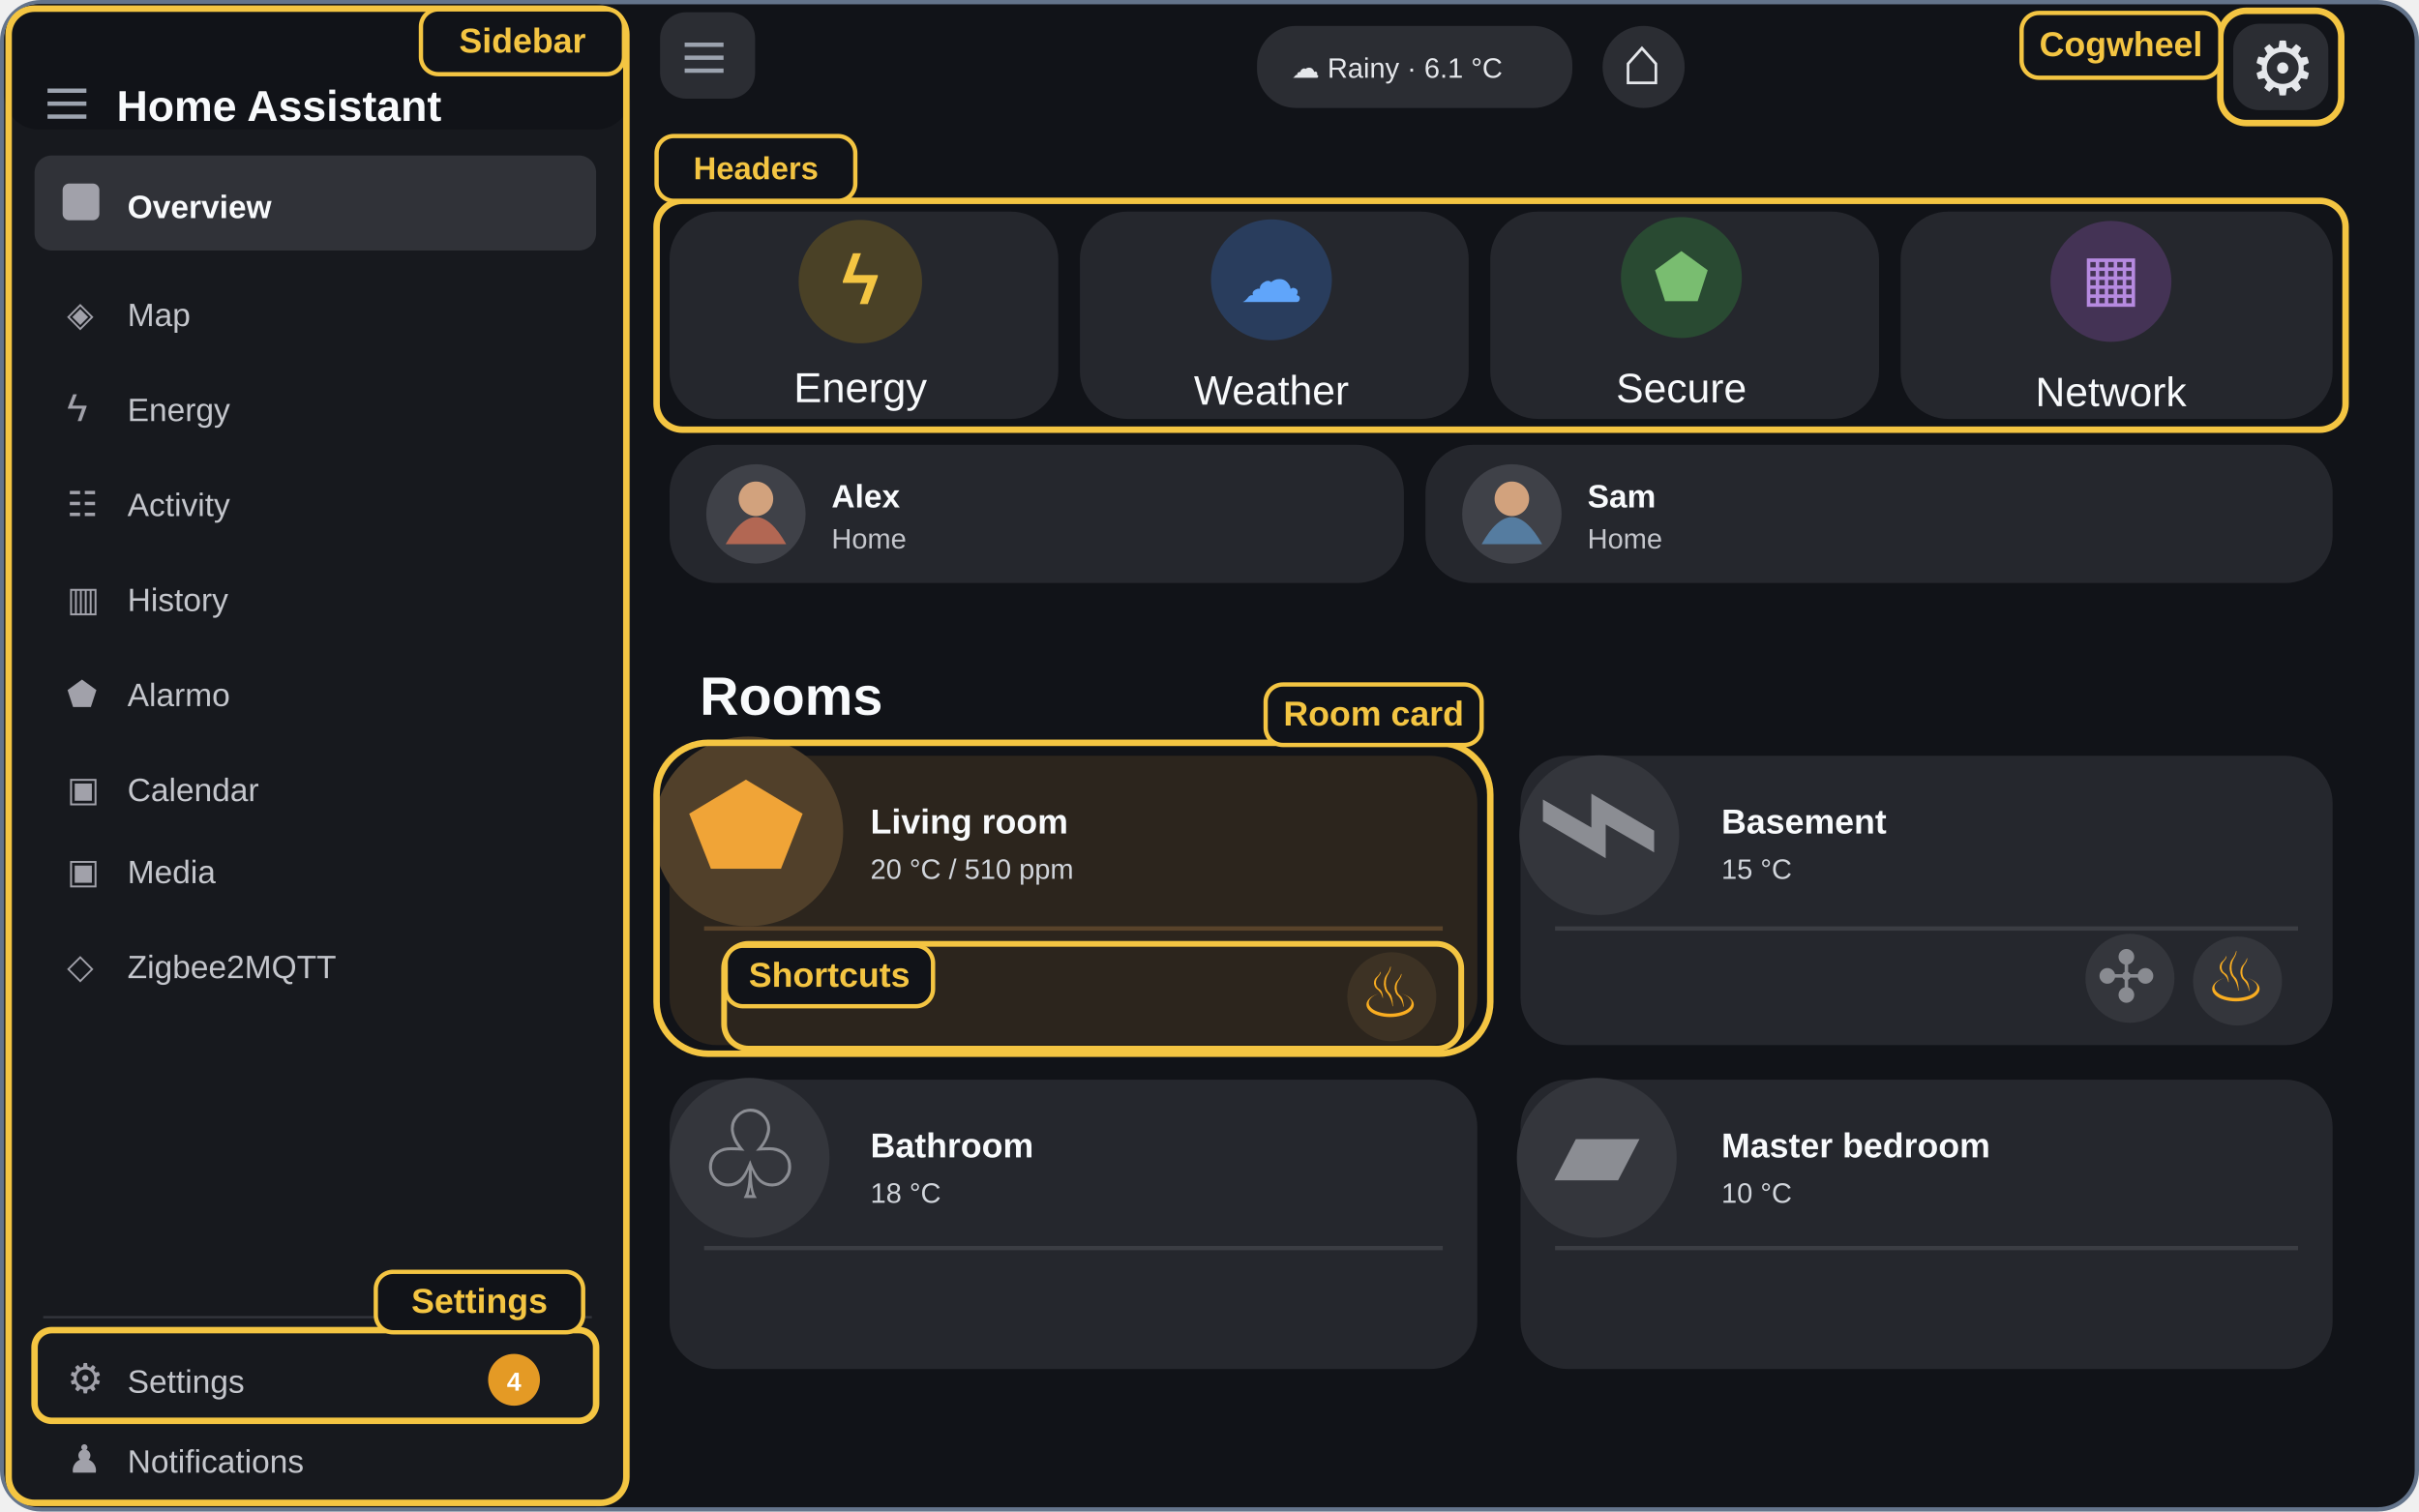
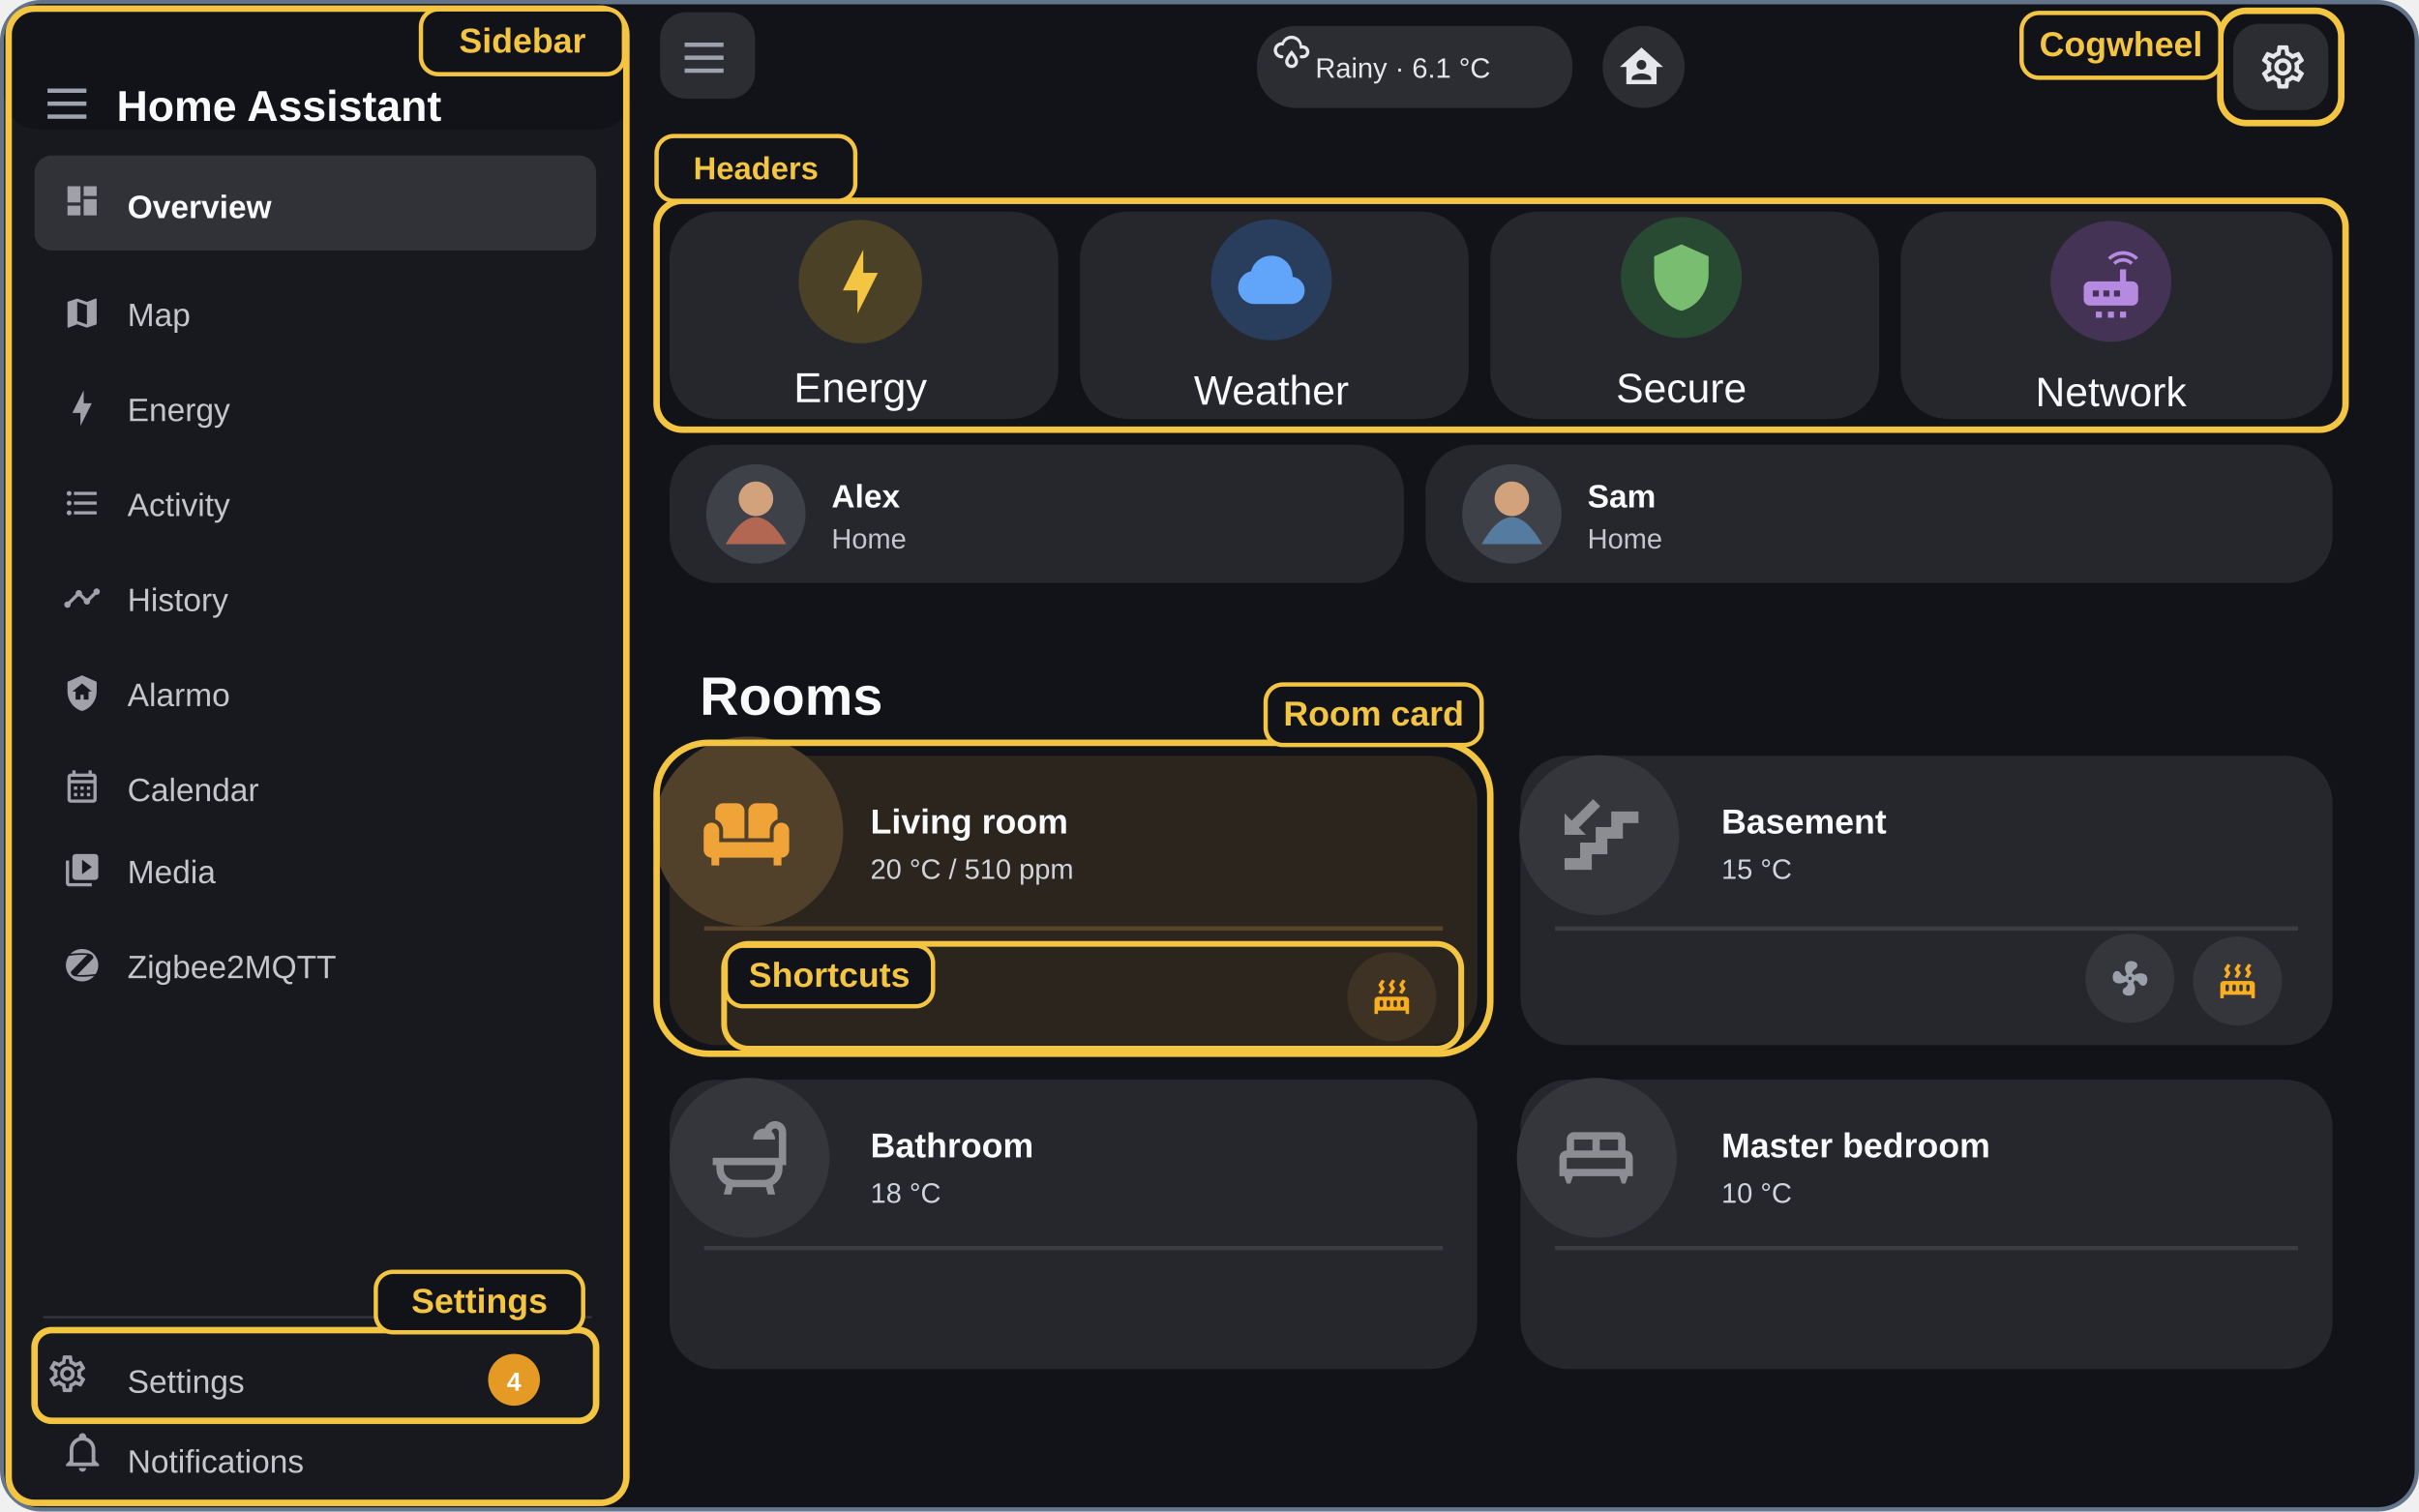
<svg xmlns="http://www.w3.org/2000/svg" width="1120" height="700" viewBox="0 0 1120 700" role="img" aria-labelledby="title description" version="1.1" id="svg75">
  <defs id="defs75" />
  <rect x="1" y="1" width="1118" height="698" rx="18" fill="#111318" stroke="#64748b" stroke-width="2" id="rect1" />
  <rect x="2" y="2" width="290" height="696" rx="16" fill="#17191e" id="rect2" />
  <rect x="2" y="2" width="290" height="58" rx="16" fill="#111318" id="rect3" />
  <path d="M 22,42 H 40 M 22,48 H 40 M 22,54 H 40" stroke="#9ca3af" stroke-width="2" id="path3" />
  <text x="54" y="56" fill="#f8fafc" font-family="Arial, sans-serif" font-size="20px" font-weight="700" id="text3">Home Assistant</text>
  <rect x="16" y="72" width="260" height="44" rx="8" fill="#303238" id="rect4" />
-   <rect x="29" y="85" width="17" height="17" rx="3" fill="#a1a1aa" id="rect5" />
+   <path d="M13,3V9H21V3M13,21H21V11H13M3,21H11V15H3M3,13H11V3H3V13Z" transform="translate(29 84) scale(0.75)" fill="#a1a1aa" id="mdi-view-dashboard" />
  <text x="59" y="101" fill="#f8fafc" font-family="Arial, sans-serif" font-size="15" font-weight="700" id="text5">Overview</text>
-   <text x="31" y="151" fill="#a1a1aa" font-family="Arial, sans-serif" font-size="16" id="text6">◈</text>
+   <path d="M15,19L9,16.89V5L15,7.11M20.5,3C20.44,3 20.39,3 20.34,3L15,5.1L9,3L3.36,4.9C3.15,4.97 3,5.15 3,5.38V20.5A0.5,0.5 0 0,0 3.5,21C3.55,21 3.61,21 3.66,20.97L9,18.9L15,21L20.64,19.1C20.85,19 21,18.85 21,18.62V3.5A0.5,0.5 0 0,0 20.5,3Z" transform="translate(29 136) scale(0.75)" fill="#a1a1aa" id="mdi-map" />
  <text x="59" y="151" fill="#c4c6cc" font-family="Arial, sans-serif" font-size="15" id="text7">Map</text>
-   <text x="31" y="195" fill="#a1a1aa" font-family="Arial, sans-serif" font-size="18" id="text8">ϟ</text>
+   <path d="M11 15H6L13 1V9H18L11 23V15Z" transform="translate(29 180) scale(0.75)" fill="#a1a1aa" id="mdi-lightning-bolt" />
  <text x="59" y="195" fill="#c4c6cc" font-family="Arial, sans-serif" font-size="15" id="text9">Energy</text>
-   <text x="31" y="239" fill="#a1a1aa" font-family="Arial, sans-serif" font-size="16" id="text10">☷</text>
+   <path d="M7,5H21V7H7V5M7,13V11H21V13H7M4,4.5A1.5,1.5 0 0,1 5.5,6A1.5,1.5 0 0,1 4,7.5A1.5,1.5 0 0,1 2.5,6A1.5,1.5 0 0,1 4,4.5M4,10.5A1.5,1.5 0 0,1 5.5,12A1.5,1.5 0 0,1 4,13.5A1.5,1.5 0 0,1 2.5,12A1.5,1.5 0 0,1 4,10.5M7,19V17H21V19H7M4,16.5A1.5,1.5 0 0,1 5.5,18A1.5,1.5 0 0,1 4,19.5A1.5,1.5 0 0,1 2.5,18A1.5,1.5 0 0,1 4,16.5Z" transform="translate(29 224) scale(0.75)" fill="#a1a1aa" id="mdi-format-list-bulleted" />
  <text x="59" y="239" fill="#c4c6cc" font-family="Arial, sans-serif" font-size="15" id="text11">Activity</text>
-   <text x="31" y="283" fill="#a1a1aa" font-family="Arial, sans-serif" font-size="16" id="text12">▥</text>
+   <path d="M3,14L3.5,14.07L8.07,9.5C7.89,8.85 8.06,8.11 8.59,7.59C9.37,6.8 10.63,6.8 11.41,7.59C11.94,8.11 12.11,8.85 11.93,9.5L14.5,12.07L15,12C15.18,12 15.35,12 15.5,12.07L19.07,8.5C19,8.35 19,8.18 19,8A2,2 0 0,1 21,6A2,2 0 0,1 23,8A2,2 0 0,1 21,10C20.82,10 20.65,10 20.5,9.93L16.93,13.5C17,13.65 17,13.82 17,14A2,2 0 0,1 15,16A2,2 0 0,1 13,14L13.07,13.5L10.5,10.93C10.18,11 9.82,11 9.5,10.93L4.93,15.5L5,16A2,2 0 0,1 3,18A2,2 0 0,1 1,16A2,2 0 0,1 3,14Z" transform="translate(29 268) scale(0.75)" fill="#a1a1aa" id="mdi-chart-timeline-variant" />
  <text x="59" y="283" fill="#c4c6cc" font-family="Arial, sans-serif" font-size="15" id="text13">History</text>
-   <text x="31" y="327" fill="#a1a1aa" font-family="Arial, sans-serif" font-size="16" id="text14">⬟</text>
+   <path d="M11,13H13V16H16V11H18L12,6L6,11H8V16H11V13M12,1L21,5V11C21,16.55 17.16,21.74 12,23C6.84,21.74 3,16.55 3,11V5L12,1Z" transform="translate(29 312) scale(0.75)" fill="#a1a1aa" id="mdi-shield-home" />
  <text x="59" y="327" fill="#c4c6cc" font-family="Arial, sans-serif" font-size="15" id="text15">Alarmo</text>
-   <text x="31" y="371" fill="#a1a1aa" font-family="Arial, sans-serif" font-size="16" id="text16">▣</text>
+   <path d="M7 11H9V13H7V11M21 5V19C21 20.11 20.11 21 19 21H5C3.89 21 3 20.1 3 19V5C3 3.9 3.9 3 5 3H6V1H8V3H16V1H18V3H19C20.11 3 21 3.9 21 5M5 7H19V5H5V7M19 19V9H5V19H19M15 13V11H17V13H15M11 13V11H13V13H11M7 15H9V17H7V15M15 17V15H17V17H15M11 17V15H13V17H11Z" transform="translate(29 356) scale(0.75)" fill="#a1a1aa" id="mdi-calendar-month-outline" />
  <text x="59" y="371" fill="#c4c6cc" font-family="Arial, sans-serif" font-size="15" id="text17">Calendar</text>
-   <text x="31" y="409" fill="#a1a1aa" font-family="Arial, sans-serif" font-size="16px" id="text20">▣</text>
+   <path d="M4,6H2V20A2,2 0 0,0 4,22H18V20H4V6M20,2H8A2,2 0 0,0 6,4V16A2,2 0 0,0 8,18H20A2,2 0 0,0 22,16V4A2,2 0 0,0 20,2M12,14.5V5.5L18,10L12,14.5Z" transform="translate(29 394) scale(0.75)" fill="#a1a1aa" id="mdi-play-box-multiple" />
  <text x="59" y="409" fill="#c4c6cc" font-family="Arial, sans-serif" font-size="15px" id="text21">Media</text>
-   <text x="31" y="453" fill="#a1a1aa" font-family="Arial, sans-serif" font-size="16px" id="text22">◇</text>
+   <path d="M4.06,6.15C3.97,6.17 3.88,6.22 3.8,6.28C2.66,7.9 2,9.87 2,12A10,10 0 0,0 12,22C15,22 17.68,20.68 19.5,18.6L17,18.85C14.25,19.15 11.45,19.19 8.66,18.96C7.95,18.94 7.24,18.76 6.59,18.45C5.73,18.06 5.15,17.23 5.07,16.29C5.06,16.13 5.12,16 5.23,15.87L7.42,13.6L15.03,5.7V5.6H10.84C8.57,5.64 6.31,5.82 4.06,6.15M20.17,17.5C20.26,17.47 20.35,17.44 20.43,17.39C21.42,15.83 22,14 22,12A10,10 0 0,0 12,2C9.22,2 6.7,3.13 4.89,4.97H5.17C8.28,4.57 11.43,4.47 14.56,4.65C15.5,4.64 16.45,4.82 17.33,5.17C18.25,5.53 18.89,6.38 19,7.37C19,7.53 18.93,7.7 18.82,7.82L9.71,17.19L9,17.95V18.06H13.14C15.5,18 17.84,17.81 20.17,17.5Z" transform="translate(29 438) scale(0.75)" fill="#a1a1aa" id="mdi-zigbee" />
  <text x="59" y="453" fill="#c4c6cc" font-family="Arial, sans-serif" font-size="15px" id="text23">Zigbee2MQTT</text>
  <line x1="20" y1="610" x2="274" y2="610" stroke="#34363d" id="line23" />
-   <text x="31" y="645" fill="#a1a1aa" font-family="Arial, sans-serif" font-size="19" id="text24">⚙</text>
+   <path d="M12,8A4,4 0 0,1 16,12A4,4 0 0,1 12,16A4,4 0 0,1 8,12A4,4 0 0,1 12,8M12,10A2,2 0 0,0 10,12A2,2 0 0,0 12,14A2,2 0 0,0 14,12A2,2 0 0,0 12,10M10,22C9.75,22 9.54,21.82 9.5,21.58L9.13,18.93C8.5,18.68 7.96,18.34 7.44,17.94L4.95,18.95C4.73,19.03 4.46,18.95 4.34,18.73L2.34,15.27C2.21,15.05 2.27,14.78 2.46,14.63L4.57,12.97L4.5,12L4.57,11L2.46,9.37C2.27,9.22 2.21,8.95 2.34,8.73L4.34,5.27C4.46,5.05 4.73,4.96 4.95,5.05L7.44,6.05C7.96,5.66 8.5,5.32 9.13,5.07L9.5,2.42C9.54,2.18 9.75,2 10,2H14C14.25,2 14.46,2.18 14.5,2.42L14.87,5.07C15.5,5.32 16.04,5.66 16.56,6.05L19.05,5.05C19.27,4.96 19.54,5.05 19.66,5.27L21.66,8.73C21.79,8.95 21.73,9.22 21.54,9.37L19.43,11L19.5,12L19.43,13L21.54,14.63C21.73,14.78 21.79,15.05 21.66,15.27L19.66,18.73C19.54,18.95 19.27,19.04 19.05,18.95L16.56,17.95C16.04,18.34 15.5,18.68 14.87,18.93L14.5,21.58C14.46,21.82 14.25,22 14,22H10M11.25,4L10.88,6.61C9.68,6.86 8.62,7.5 7.85,8.39L5.44,7.35L4.69,8.65L6.8,10.2C6.4,11.37 6.4,12.64 6.8,13.8L4.68,15.36L5.43,16.66L7.86,15.62C8.63,16.5 9.68,17.14 10.87,17.38L11.24,20H12.76L13.13,17.39C14.32,17.14 15.37,16.5 16.14,15.62L18.57,16.66L19.32,15.36L17.2,13.81C17.6,12.64 17.6,11.37 17.2,10.2L19.31,8.65L18.56,7.35L16.15,8.39C15.38,7.5 14.32,6.86 13.12,6.62L12.75,4H11.25Z" transform="translate(21 626) scale(0.85)" fill="#a1a1aa" id="mdi-cog-outline" />
  <text x="59" y="645" fill="#c4c6cc" font-family="Arial, sans-serif" font-size="15" id="text25">Settings</text>
  <circle cx="238" cy="639" r="12" fill="#e49a25" id="circle25" />
  <text x="238" y="644" text-anchor="middle" fill="#ffffff" font-family="Arial, sans-serif" font-size="12" font-weight="700" id="text26">4</text>
-   <text x="31" y="682" fill="#a1a1aa" font-family="Arial, sans-serif" font-size="18" id="text27">♟</text>
+   <path d="M10 21H14C14 22.1 13.1 23 12 23S10 22.1 10 21M21 19V20H3V19L5 17V11C5 7.9 7 5.2 10 4.3V4C10 2.9 10.9 2 12 2S14 2.9 14 4V4.3C17 5.2 19 7.9 19 11V17L21 19M17 11C17 8.2 14.8 6 12 6S7 8.2 7 11V18H17V11Z" transform="translate(28 662) scale(0.85)" fill="#a1a1aa" id="mdi-bell-outline" />
  <text x="59" y="682" fill="#c4c6cc" font-family="Arial, sans-serif" font-size="15" id="text28">Notifications</text>
  <rect x="582" y="12" width="146" height="38" rx="18" fill="#2b2d33" id="rect28" />
-   <text x="598" y="36" fill="#e5e7eb" font-family="Arial, sans-serif" font-size="13px" id="text29">☁ Rainy · 6.1 °C</text>
+   <path d="M6,14.03A1,1 0 0,1 7,15.03C7,15.58 6.55,16.03 6,16.03C3.24,16.03 1,13.79 1,11.03C1,8.27 3.24,6.03 6,6.03C7,3.68 9.3,2.03 12,2.03C15.43,2.03 18.24,4.69 18.5,8.06L19,8.03A4,4 0 0,1 23,12.03C23,14.23 21.21,16.03 19,16.03H18C17.45,16.03 17,15.58 17,15.03C17,14.47 17.45,14.03 18,14.03H19A2,2 0 0,0 21,12.03A2,2 0 0,0 19,10.03H17V9.03C17,6.27 14.76,4.03 12,4.03C9.5,4.03 7.45,5.84 7.06,8.21C6.73,8.09 6.37,8.03 6,8.03A3,3 0 0,0 3,11.03A3,3 0 0,0 6,14.03M12,14.15C12.18,14.39 12.37,14.66 12.56,14.94C13,15.56 14,17.03 14,18C14,19.11 13.1,20 12,20A2,2 0 0,1 10,18C10,17.03 11,15.56 11.44,14.94C11.63,14.66 11.82,14.4 12,14.15M12,11.03L11.5,11.59C11.5,11.59 10.65,12.55 9.79,13.81C8.93,15.06 8,16.56 8,18A4,4 0 0,0 12,22A4,4 0 0,0 16,18C16,16.56 15.07,15.06 14.21,13.81C13.35,12.55 12.5,11.59 12.5,11.59" transform="translate(589 15) scale(0.75)" fill="#e5e7eb" id="mdi-weather-rainy" />
+   <text x="609" y="36" fill="#e5e7eb" font-family="Arial, sans-serif" font-size="13px" id="text29">Rainy · 6.1 °C</text>
  <circle cx="761" cy="31" r="19" fill="#2b2d33" id="circle29" />
-   <text x="760.234" y="39" text-anchor="middle" fill="#e5e7eb" font-family="Arial, sans-serif" font-size="31.351px" id="text30" style="stroke-width:1.844">⌂</text>
+   <path d="M12,3L2,12H5V20H19V12H22L12,3M12,8.75A2.25,2.25 0 0,1 14.25,11A2.25,2.25 0 0,1 12,13.25A2.25,2.25 0 0,1 9.75,11A2.25,2.25 0 0,1 12,8.75M12,15C13.5,15 16.5,15.75 16.5,17.25V18H7.5V17.25C7.5,15.75 10.5,15 12,15Z" transform="translate(748 19)" fill="#e5e7eb" id="mdi-home-account" />
  <rect x="1034" y="11" width="44" height="40" rx="12" fill="#2b2d33" id="rect31" />
  <rect x="305.613" y="5.688" width="44" height="40" rx="12" fill="#2b2d33" id="rect31-7" />
-   <text x="1056.902" y="43.648" text-anchor="middle" fill="#e5e7eb" font-family="Arial, sans-serif" font-size="34.279px" id="text32" style="stroke-width:1.632">⚙</text>
+   <path d="M12,8A4,4 0 0,1 16,12A4,4 0 0,1 12,16A4,4 0 0,1 8,12A4,4 0 0,1 12,8M12,10A2,2 0 0,0 10,12A2,2 0 0,0 12,14A2,2 0 0,0 14,12A2,2 0 0,0 12,10M10,22C9.75,22 9.54,21.82 9.5,21.58L9.13,18.93C8.5,18.68 7.96,18.34 7.44,17.94L4.95,18.95C4.73,19.03 4.46,18.95 4.34,18.73L2.34,15.27C2.21,15.05 2.27,14.78 2.46,14.63L4.57,12.97L4.5,12L4.57,11L2.46,9.37C2.27,9.22 2.21,8.95 2.34,8.73L4.34,5.27C4.46,5.05 4.73,4.96 4.95,5.05L7.44,6.05C7.96,5.66 8.5,5.32 9.13,5.07L9.5,2.42C9.54,2.18 9.75,2 10,2H14C14.25,2 14.46,2.18 14.5,2.42L14.87,5.07C15.5,5.32 16.04,5.66 16.56,6.05L19.05,5.05C19.27,4.96 19.54,5.05 19.66,5.27L21.66,8.73C21.79,8.95 21.73,9.22 21.54,9.37L19.43,11L19.5,12L19.43,13L21.54,14.63C21.73,14.78 21.79,15.05 21.66,15.27L19.66,18.73C19.54,18.95 19.27,19.04 19.05,18.95L16.56,17.95C16.04,18.34 15.5,18.68 14.87,18.93L14.5,21.58C14.46,21.82 14.25,22 14,22H10M11.25,4L10.88,6.61C9.68,6.86 8.62,7.5 7.85,8.39L5.44,7.35L4.69,8.65L6.8,10.2C6.4,11.37 6.4,12.64 6.8,13.8L4.68,15.36L5.43,16.66L7.86,15.62C8.63,16.5 9.68,17.14 10.87,17.38L11.24,20H12.76L13.13,17.39C14.32,17.14 15.37,16.5 16.14,15.62L18.57,16.66L19.32,15.36L17.2,13.81C17.6,12.64 17.6,11.37 17.2,10.2L19.31,8.65L18.56,7.35L16.15,8.39C15.38,7.5 14.32,6.86 13.12,6.62L12.75,4H11.25Z" transform="translate(1045 19)" fill="#e5e7eb" id="mdi-cog-outline-header" />
  <rect x="310" y="98" width="180" height="96" rx="22" fill="#25272d" id="rect32" />
  <circle cx="398.35" cy="130.428" r="28.566" fill="#4a4126" id="circle32" style="stroke-width:1.298" />
-   <text x="398.35" y="140.816" text-anchor="middle" fill="#f4c542" font-family="Arial, sans-serif" font-size="32.461px" font-weight="700" id="text33" style="stroke-width:1.298">ϟ</text>
+   <path d="M11 15H6L13 1V9H18L11 23V15Z" transform="translate(382.1503 114.2282) scale(1.35)" fill="#f4c542" id="path33" />
  <text x="398.35" y="186.261" text-anchor="middle" fill="#f8fafc" font-family="Arial, sans-serif" font-size="19.477px" id="text34" style="stroke-width:1.298">Energy</text>
  <rect x="500" y="98" width="180" height="96" rx="22" fill="#25272d" id="rect34" />
  <circle cx="588.67" cy="129.604" r="27.987" fill="#293d5d" id="circle34" style="stroke-width:1.272" />
-   <text x="588.67" y="139.781" text-anchor="middle" fill="#60a5fa" font-family="Arial, sans-serif" font-size="29.259px" id="text35" style="stroke-width:1.272">☁</text>
+   <path d="M6.5 20Q4.22 20 2.61 18.43 1 16.85 1 14.58 1 12.63 2.17 11.1 3.35 9.57 5.25 9.15 5.88 6.85 7.75 5.43 9.63 4 12 4 14.93 4 16.96 6.04 19 8.07 19 11 20.73 11.2 21.86 12.5 23 13.78 23 15.5 23 17.38 21.69 18.69 20.38 20 18.5 20Z" transform="translate(571.8702 112.8044) scale(1.4)" fill="#60a5fa" id="path35" />
  <text x="588.67" y="187.394" text-anchor="middle" fill="#f8fafc" font-family="Arial, sans-serif" font-size="19.082px" id="text36" style="stroke-width:1.272">Weather</text>
  <rect x="690" y="98" width="180" height="96" rx="22" fill="#25272d" id="rect36" />
  <circle cx="778.478" cy="128.539" r="27.984" fill="#294a32" id="circle36" style="stroke-width:1.272" />
-   <text x="778.478" y="138.715" text-anchor="middle" fill="#79bd70" font-family="Arial, sans-serif" font-size="29.256px" id="text37" style="stroke-width:1.272">⬟</text>
+   <path d="M12,1L3,5V11C3,16.55 6.84,21.74 12,23C17.16,21.74 21,16.55 21,11V5L12,1Z" transform="translate(761.678 111.7394) scale(1.4)" fill="#79bd70" id="path37" />
  <text x="778.478" y="186.323" text-anchor="middle" fill="#f8fafc" font-family="Arial, sans-serif" font-size="19.08px" id="text38" style="stroke-width:1.272">Secure</text>
  <rect x="880" y="98" width="200" height="96" rx="22" fill="#25272d" id="rect38" />
  <circle cx="977.372" cy="130.312" r="27.987" fill="#443355" id="circle38" style="stroke-width:1.272" />
-   <text x="977.372" y="138.489" text-anchor="middle" fill="#b68ae0" font-family="Arial, sans-serif" font-size="29.259px" id="text39" style="stroke-width:1.272">▦</text>
+   <path d="M20.2,4.9C19,3.8 17.5,3.2 16,3.2C14.5,3.2 13,3.8 11.8,4.9L11,4.1C12.4,2.7 14.2,2 16,2C17.8,2 19.6,2.7 21,4.1L20.2,4.9M19.3,5.7L18.5,6.5C17.8,5.8 16.9,5.5 16,5.5C15.1,5.5 14.2,5.8 13.5,6.5L12.7,5.7C13.6,4.8 14.8,4.3 16,4.3C17.2,4.3 18.4,4.8 19.3,5.7M19,12A2,2 0 0,1 21,14V18A2,2 0 0,1 19,20H5A2,2 0 0,1 3,18V14A2,2 0 0,1 5,12H15V8H17V12H19M8,17V15H6V17H8M11.5,17V15H9.5V17H11.5M15,17V15H13V17H15M7,22H9V24H7V22M11,22H13V24H11V22M15,22H17V24H15V22Z" transform="translate(960.572 113.5123) scale(1.4)" fill="#b68ae0" id="path39" />
  <text x="977.372" y="188.102" text-anchor="middle" fill="#f8fafc" font-family="Arial, sans-serif" font-size="19.082px" id="text40" style="stroke-width:1.272">Network</text>
  <rect x="310" y="206" width="340" height="64" rx="22" fill="#25272d" id="rect40" />
  <circle cx="350" cy="238" r="23" fill="#3f4148" id="circle40" />
  <circle cx="350" cy="231" r="8" fill="#d2a27d" id="circle41" />
  <path d="m 336,252 c 9.333,-16.667 18.667,-16.667 28,0" fill="#b26753" id="path41" />
  <text x="385" y="235" fill="#f8fafc" font-family="Arial, sans-serif" font-size="15px" font-weight="700" id="text41">Alex</text>
  <text x="385" y="254" fill="#c4c6cc" font-family="Arial, sans-serif" font-size="13px" id="text42">Home</text>
  <rect x="660" y="206" width="420" height="64" rx="22" fill="#25272d" id="rect42" />
  <circle cx="700" cy="238" r="23" fill="#3f4148" id="circle42" />
  <circle cx="700" cy="231" r="8" fill="#d2a27d" id="circle43" />
  <path d="m 686,252 c 9.333,-16.667 18.667,-16.667 28,0" fill="#557ca0" id="path43" />
  <text x="735" y="235" fill="#f8fafc" font-family="Arial, sans-serif" font-size="15px" font-weight="700" id="text43">Sam</text>
  <text x="735" y="254" fill="#c4c6cc" font-family="Arial, sans-serif" font-size="13px" id="text44">Home</text>
  <text x="324" y="331" fill="#f8fafc" font-family="Arial, sans-serif" font-size="25px" font-weight="700" id="text45">Rooms</text>
  <rect x="310" y="350" width="374" height="134" rx="22" fill="#2c251d" id="rect45" />
  <circle cx="346.458" cy="385.035" r="43.925" fill="#51402a" id="circle45" style="stroke-width:1.187" />
-   <text x="313.804" y="441.264" text-anchor="middle" fill="#f0a437" font-family="Arial, sans-serif" font-size="57.202px" id="text46" transform="scale(1.100572,0.9086182)" style="stroke-width:1.505">⬟</text>
+   <path d="M12.5 7C12.5 5.89 13.39 5 14.5 5H18C19.1 5 20 5.9 20 7V9.16C18.84 9.57 18 10.67 18 11.97V14H12.5V7M6 11.96V14H11.5V7C11.5 5.89 10.61 5 9.5 5H6C4.9 5 4 5.9 4 7V9.15C5.16 9.56 6 10.67 6 11.96M20.66 10.03C19.68 10.19 19 11.12 19 12.12V15H5V12C5 10.9 4.11 10 3 10S1 10.9 1 12V17C1 18.1 1.9 19 3 19V21H5V19H19V21H21V19C22.1 19 23 18.1 23 17V12C23 10.79 21.91 9.82 20.66 10.03Z" transform="translate(324 363) scale(1.8)" fill="#f0a437" id="mdi-sofa" />
  <text x="403" y="386" fill="#f8fafc" font-family="Arial, sans-serif" font-size="16px" font-weight="700" id="text47">Living room</text>
  <text x="403" y="407" fill="#d1d5db" font-family="Arial, sans-serif" font-size="13px" id="text48">20 °C / 510 ppm</text>
  <line x1="326" y1="430" x2="668" y2="430" stroke="#59432a" stroke-width="2" id="line48" />
  <circle cx="644.401" cy="461.599" r="20.6" fill="#3d3224" id="circle48" style="stroke-width:1.373" />
-   <text x="629.292" y="470.986" fill="#898b91" font-family="Arial, sans-serif" font-size="31.999px" id="text56-8" style="fill:#f9ad21;fill-opacity:1;stroke-width:1.6">♨</text>
+   <path d="M7.95,3L6.53,5.19L7.95,7.4L7.94,7.4L5.95,10.5L4.22,9.6L5.64,7.39L4.22,5.19L6.22,2.09L7.95,3M13.95,2.89L12.53,5.1L13.95,7.3L13.94,7.31L11.95,10.4L10.22,9.5L11.64,7.3L10.22,5.1L12.22,2L13.95,2.89M20,2.89L18.56,5.1L20,7.3V7.31L18,10.4L16.25,9.5L17.67,7.3L16.25,5.1L18.25,2L20,2.89M2,22V14A2,2 0 0,1 4,12H20A2,2 0 0,1 22,14V22H20V20H4V22H2M6,14A1,1 0 0,0 5,15V17A1,1 0 0,0 6,18A1,1 0 0,0 7,17V15A1,1 0 0,0 6,14M10,14A1,1 0 0,0 9,15V17A1,1 0 0,0 10,18A1,1 0 0,0 11,17V15A1,1 0 0,0 10,14M14,14A1,1 0 0,0 13,15V17A1,1 0 0,0 14,18A1,1 0 0,0 15,17V15A1,1 0 0,0 14,14M18,14A1,1 0 0,0 17,15V17A1,1 0 0,0 18,18A1,1 0 0,0 19,17V15A1,1 0 0,0 18,14Z" transform="translate(634.8 452) scale(0.8)" fill="#f9ad21" id="mdi-radiator-room" />
  <rect x="704" y="350" width="376" height="134" rx="22" fill="#25272d" id="rect48" />
  <circle cx="740.458" cy="386.767" r="37" fill="#34363c" id="circle49" />
-   <text x="740.458" y="414.705" text-anchor="middle" fill="#8b8d93" font-family="Arial, sans-serif" font-size="106.308px" id="text49" style="stroke-width:3.127">⌁</text>
+   <path d="M15 6H22V9H18V13H14V17H10V21H3V18H7V14H11V10H15V6M4.83 8.34L10.34 2.83L12.17 4.66L6.66 10.17L8.5 12H3V6.5L4.83 8.34Z" transform="translate(719 365) scale(1.8)" fill="#8b8d93" id="mdi-stairs-down" />
  <text x="797" y="386" fill="#f8fafc" font-family="Arial, sans-serif" font-size="16px" font-weight="700" id="text50">Basement</text>
  <text x="797" y="407" fill="#d1d5db" font-family="Arial, sans-serif" font-size="13px" id="text51">15 °C</text>
  <line x1="720" y1="430" x2="1064" y2="430" stroke="#3b3d43" stroke-width="2" id="line51" />
  <rect x="310" y="500" width="374" height="134" rx="22" fill="#25272d" id="rect52" />
  <circle cx="347.035" cy="536.19" r="37" fill="#34363c" id="circle52" />
-   <text x="347.286" y="554.805" text-anchor="middle" fill="#8b8d93" font-family="Arial, sans-serif" font-size="56.481px" id="text53" style="stroke-width:1.661">♧</text>
+   <path d="M21,14V15C21,16.91 19.93,18.57 18.35,19.41L19,22H17L16.5,20C16.33,20 16.17,20 16,20H8C7.83,20 7.67,20 7.5,20L7,22H5L5.65,19.41C4.07,18.57 3,16.91 3,15V14H2V12H20V5A1,1 0 0,0 19,4C18.5,4 18.12,4.34 18,4.79C18.63,5.33 19,6.13 19,7H13A3,3 0 0,1 16,4C16.06,4 16.11,4 16.17,4C16.58,2.84 17.69,2 19,2A3,3 0 0,1 22,5V14H21M19,14H5V15A3,3 0 0,0 8,18H16A3,3 0 0,0 19,15V14Z" transform="translate(326.6 515.8) scale(1.7)" fill="#8b8d93" id="mdi-shower" />
  <text x="403" y="536" fill="#f8fafc" font-family="Arial, sans-serif" font-size="16px" font-weight="700" id="text54">Bathroom</text>
  <text x="403" y="557" fill="#d1d5db" font-family="Arial, sans-serif" font-size="13px" id="text55">18 °C</text>
  <line x1="326" y1="578" x2="668" y2="578" stroke="#3b3d43" stroke-width="2" id="line55" />
  <rect x="704" y="500" width="376" height="134" rx="22" fill="#25272d" id="rect56" />
  <circle cx="739.304" cy="536.19" r="37" fill="#34363c" id="circle56" />
-   <text x="739.395" y="550.484" text-anchor="middle" fill="#8b8d93" font-family="Arial, sans-serif" font-size="51.626px" id="text57" style="stroke-width:1.518">▰</text>
+   <path d="M20 10V7A2 2 0 0 0 18 5H6A2 2 0 0 0 4 7V10A2 2 0 0 0 2 12V17H3.33L4 19H5L5.67 17H18.33L19 19H20L20.67 17H22V12A2 2 0 0 0 20 10M13 7H18V10H13M6 7H11V10H6M20 15H4V12H20Z" transform="translate(718.6 515.8) scale(1.7)" fill="#8b8d93" id="mdi-bed-king-outline" />
  <text x="797" y="536" fill="#f8fafc" font-family="Arial, sans-serif" font-size="16px" font-weight="700" id="text58">Master bedroom</text>
  <text x="797" y="557" fill="#d1d5db" font-family="Arial, sans-serif" font-size="13px" id="text59">10 °C</text>
  <line x1="720" y1="578" x2="1064" y2="578" stroke="#3b3d43" stroke-width="2" id="line59" />
  <rect x="4" y="4" width="286" height="692" rx="12" fill="none" stroke="#f4c542" stroke-width="3" id="rect64" />
  <rect x="194.895" y="4.35" width="94" height="30" rx="8" fill="#111318" stroke="#f4c542" stroke-width="2" id="rect65" />
  <text x="241.895" y="24.35" text-anchor="middle" fill="#f4c542" font-family="Arial, sans-serif" font-size="13" font-weight="700" id="text65" style="font-size:16px">Sidebar</text>
  <rect x="16" y="616" width="260" height="42" rx="8" fill="none" stroke="#f4c542" stroke-width="3" id="rect66" />
  <rect x="174" y="589" width="96" height="28" rx="8" fill="#111318" stroke="#f4c542" stroke-width="2" id="rect67" />
  <text x="222" y="608" text-anchor="middle" fill="#f4c542" font-family="Arial, sans-serif" font-size="13" font-weight="700" id="text67" style="font-size:16px">Settings</text>
  <rect x="304" y="93" width="782" height="106" rx="12" fill="none" stroke="#f4c542" stroke-width="3" id="rect68" />
  <rect x="304" y="63" width="92" height="30" rx="8" fill="#111318" stroke="#f4c542" stroke-width="2" id="rect69" />
  <text x="350" y="83" text-anchor="middle" fill="#f4c542" font-family="Arial, sans-serif" font-size="13" font-weight="700" id="text69" style="font-size:14.667px">Headers</text>
  <rect x="1028" y="5" width="56" height="52" rx="12" fill="none" stroke="#f4c542" stroke-width="3" id="rect70" />
  <rect x="936" y="6" width="92" height="30" rx="8" fill="#111318" stroke="#f4c542" stroke-width="2" id="rect71" />
  <text x="982" y="26" text-anchor="middle" fill="#f4c542" font-family="Arial, sans-serif" font-size="13px" font-weight="700" id="text71" style="font-size:16px">Cogwheel</text>
  <rect x="304" y="344" width="386" height="144" rx="24" fill="none" stroke="#f4c542" stroke-width="3" id="rect72" />
  <rect x="586" y="317" width="100" height="28" rx="8" fill="#111318" stroke="#f4c542" stroke-width="2" id="rect73" />
  <text x="636" y="336" text-anchor="middle" fill="#f4c542" font-family="Arial, sans-serif" font-size="13px" font-weight="700" id="text73" style="font-size:16px">Room card</text>
  <rect x="335.267" y="437.109" width="341.285" height="48.518" rx="11.376" fill="none" stroke="#f4c542" stroke-width="2.672" id="rect74" />
  <rect x="336" y="438" width="96" height="28" rx="8" fill="#111318" stroke="#f4c542" stroke-width="2" id="rect75" />
  <text x="384" y="457" text-anchor="middle" fill="#f4c542" font-family="Arial, sans-serif" font-size="13" font-weight="700" id="text75" style="font-size:16px">Shortcuts</text>
  <circle cx="1035.974" cy="454.329" r="20.6" fill="#3d3224" id="circle48-5" style="fill:#34363c;fill-opacity:1;stroke-width:1.373" />
  <circle cx="986.171" cy="453.062" r="20.6" fill="#3d3224" id="circle48-5-1" style="fill:#34363c;fill-opacity:1;stroke-width:1.373" />
-   <text x="1020.865" y="463.716" fill="#898b91" font-family="Arial, sans-serif" font-size="31.999px" id="text56-8-1" style="fill:#f9ad21;fill-opacity:1;stroke-width:1.6">♨</text>
-   <text x="970.677" y="464" fill="#898b91" font-family="Arial, sans-serif" font-size="33.043px" id="text52" style="stroke-width:1.573">✣</text>
+   <path d="M7.95,3L6.53,5.19L7.95,7.4L7.94,7.4L5.95,10.5L4.22,9.6L5.64,7.39L4.22,5.19L6.22,2.09L7.95,3M13.95,2.89L12.53,5.1L13.95,7.3L13.94,7.31L11.95,10.4L10.22,9.5L11.64,7.3L10.22,5.1L12.22,2L13.95,2.89M20,2.89L18.56,5.1L20,7.3V7.31L18,10.4L16.25,9.5L17.67,7.3L16.25,5.1L18.25,2L20,2.89M2,22V14A2,2 0 0,1 4,12H20A2,2 0 0,1 22,14V22H20V20H4V22H2M6,14A1,1 0 0,0 5,15V17A1,1 0 0,0 6,18A1,1 0 0,0 7,17V15A1,1 0 0,0 6,14M10,14A1,1 0 0,0 9,15V17A1,1 0 0,0 10,18A1,1 0 0,0 11,17V15A1,1 0 0,0 10,14M14,14A1,1 0 0,0 13,15V17A1,1 0 0,0 14,18A1,1 0 0,0 15,17V15A1,1 0 0,0 14,14M18,14A1,1 0 0,0 17,15V17A1,1 0 0,0 18,18A1,1 0 0,0 19,17V15A1,1 0 0,0 18,14Z" transform="translate(1026.4 444.7) scale(0.8)" fill="#f9ad21" id="mdi-radiator-shortcut" />
+   <path d="M12,11A1,1 0 0,0 11,12A1,1 0 0,0 12,13A1,1 0 0,0 13,12A1,1 0 0,0 12,11M12.5,2C17,2 17.11,5.57 14.75,6.75C13.76,7.24 13.32,8.29 13.13,9.22C13.61,9.42 14.03,9.73 14.35,10.13C18.05,8.13 22.03,8.92 22.03,12.5C22.03,17 18.46,17.1 17.28,14.73C16.78,13.74 15.72,13.3 14.79,13.11C14.59,13.59 14.28,14 13.88,14.34C15.87,18.03 15.08,22 11.5,22C7,22 6.91,18.42 9.27,17.24C10.25,16.75 10.69,15.71 10.89,14.79C10.4,14.59 9.97,14.27 9.65,13.87C5.96,15.85 2,15.07 2,11.5C2,7 5.56,6.89 6.74,9.26C7.24,10.25 8.29,10.68 9.22,10.87C9.41,10.39 9.73,9.97 10.14,9.65C8.15,5.96 8.94,2 12.5,2Z" transform="translate(976.6 443.5) scale(0.8)" fill="#9ca0aa" id="mdi-fan" />
  <path d="m 316.999,20.723 h 18 m -18,6 h 18 m -18,6 h 18" stroke="#9ca3af" stroke-width="2" id="path3-5" />
</svg>
